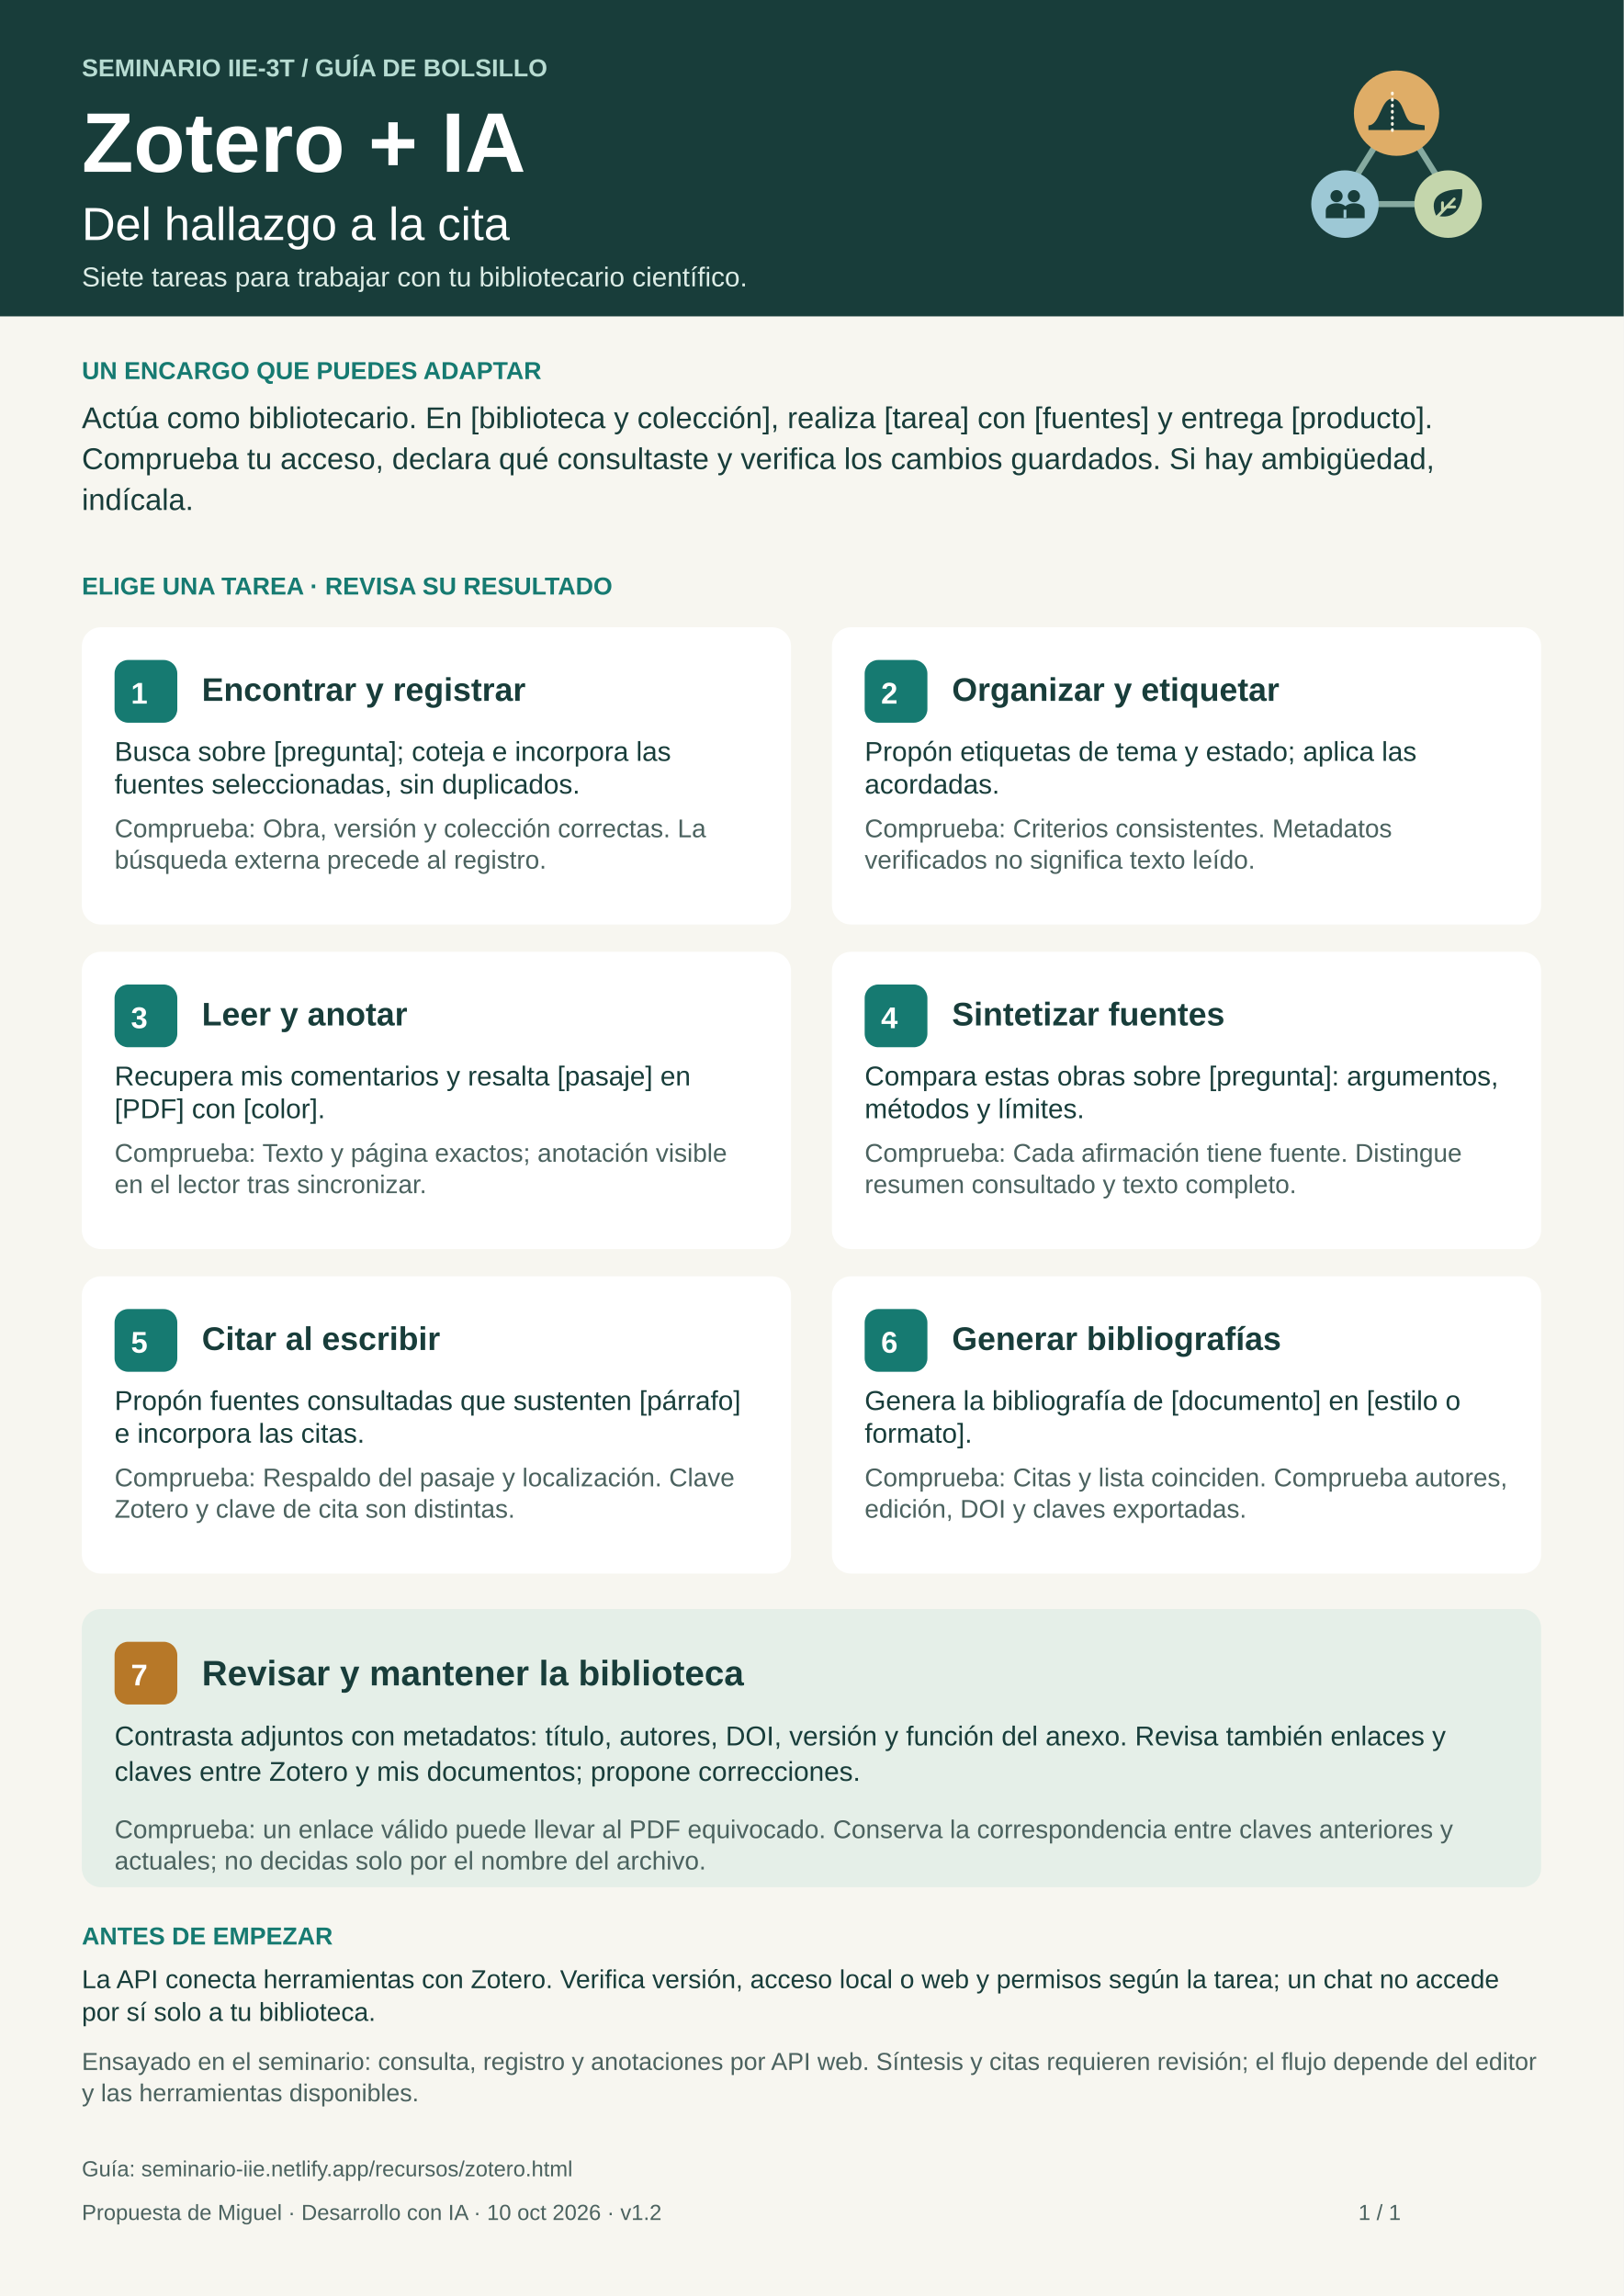
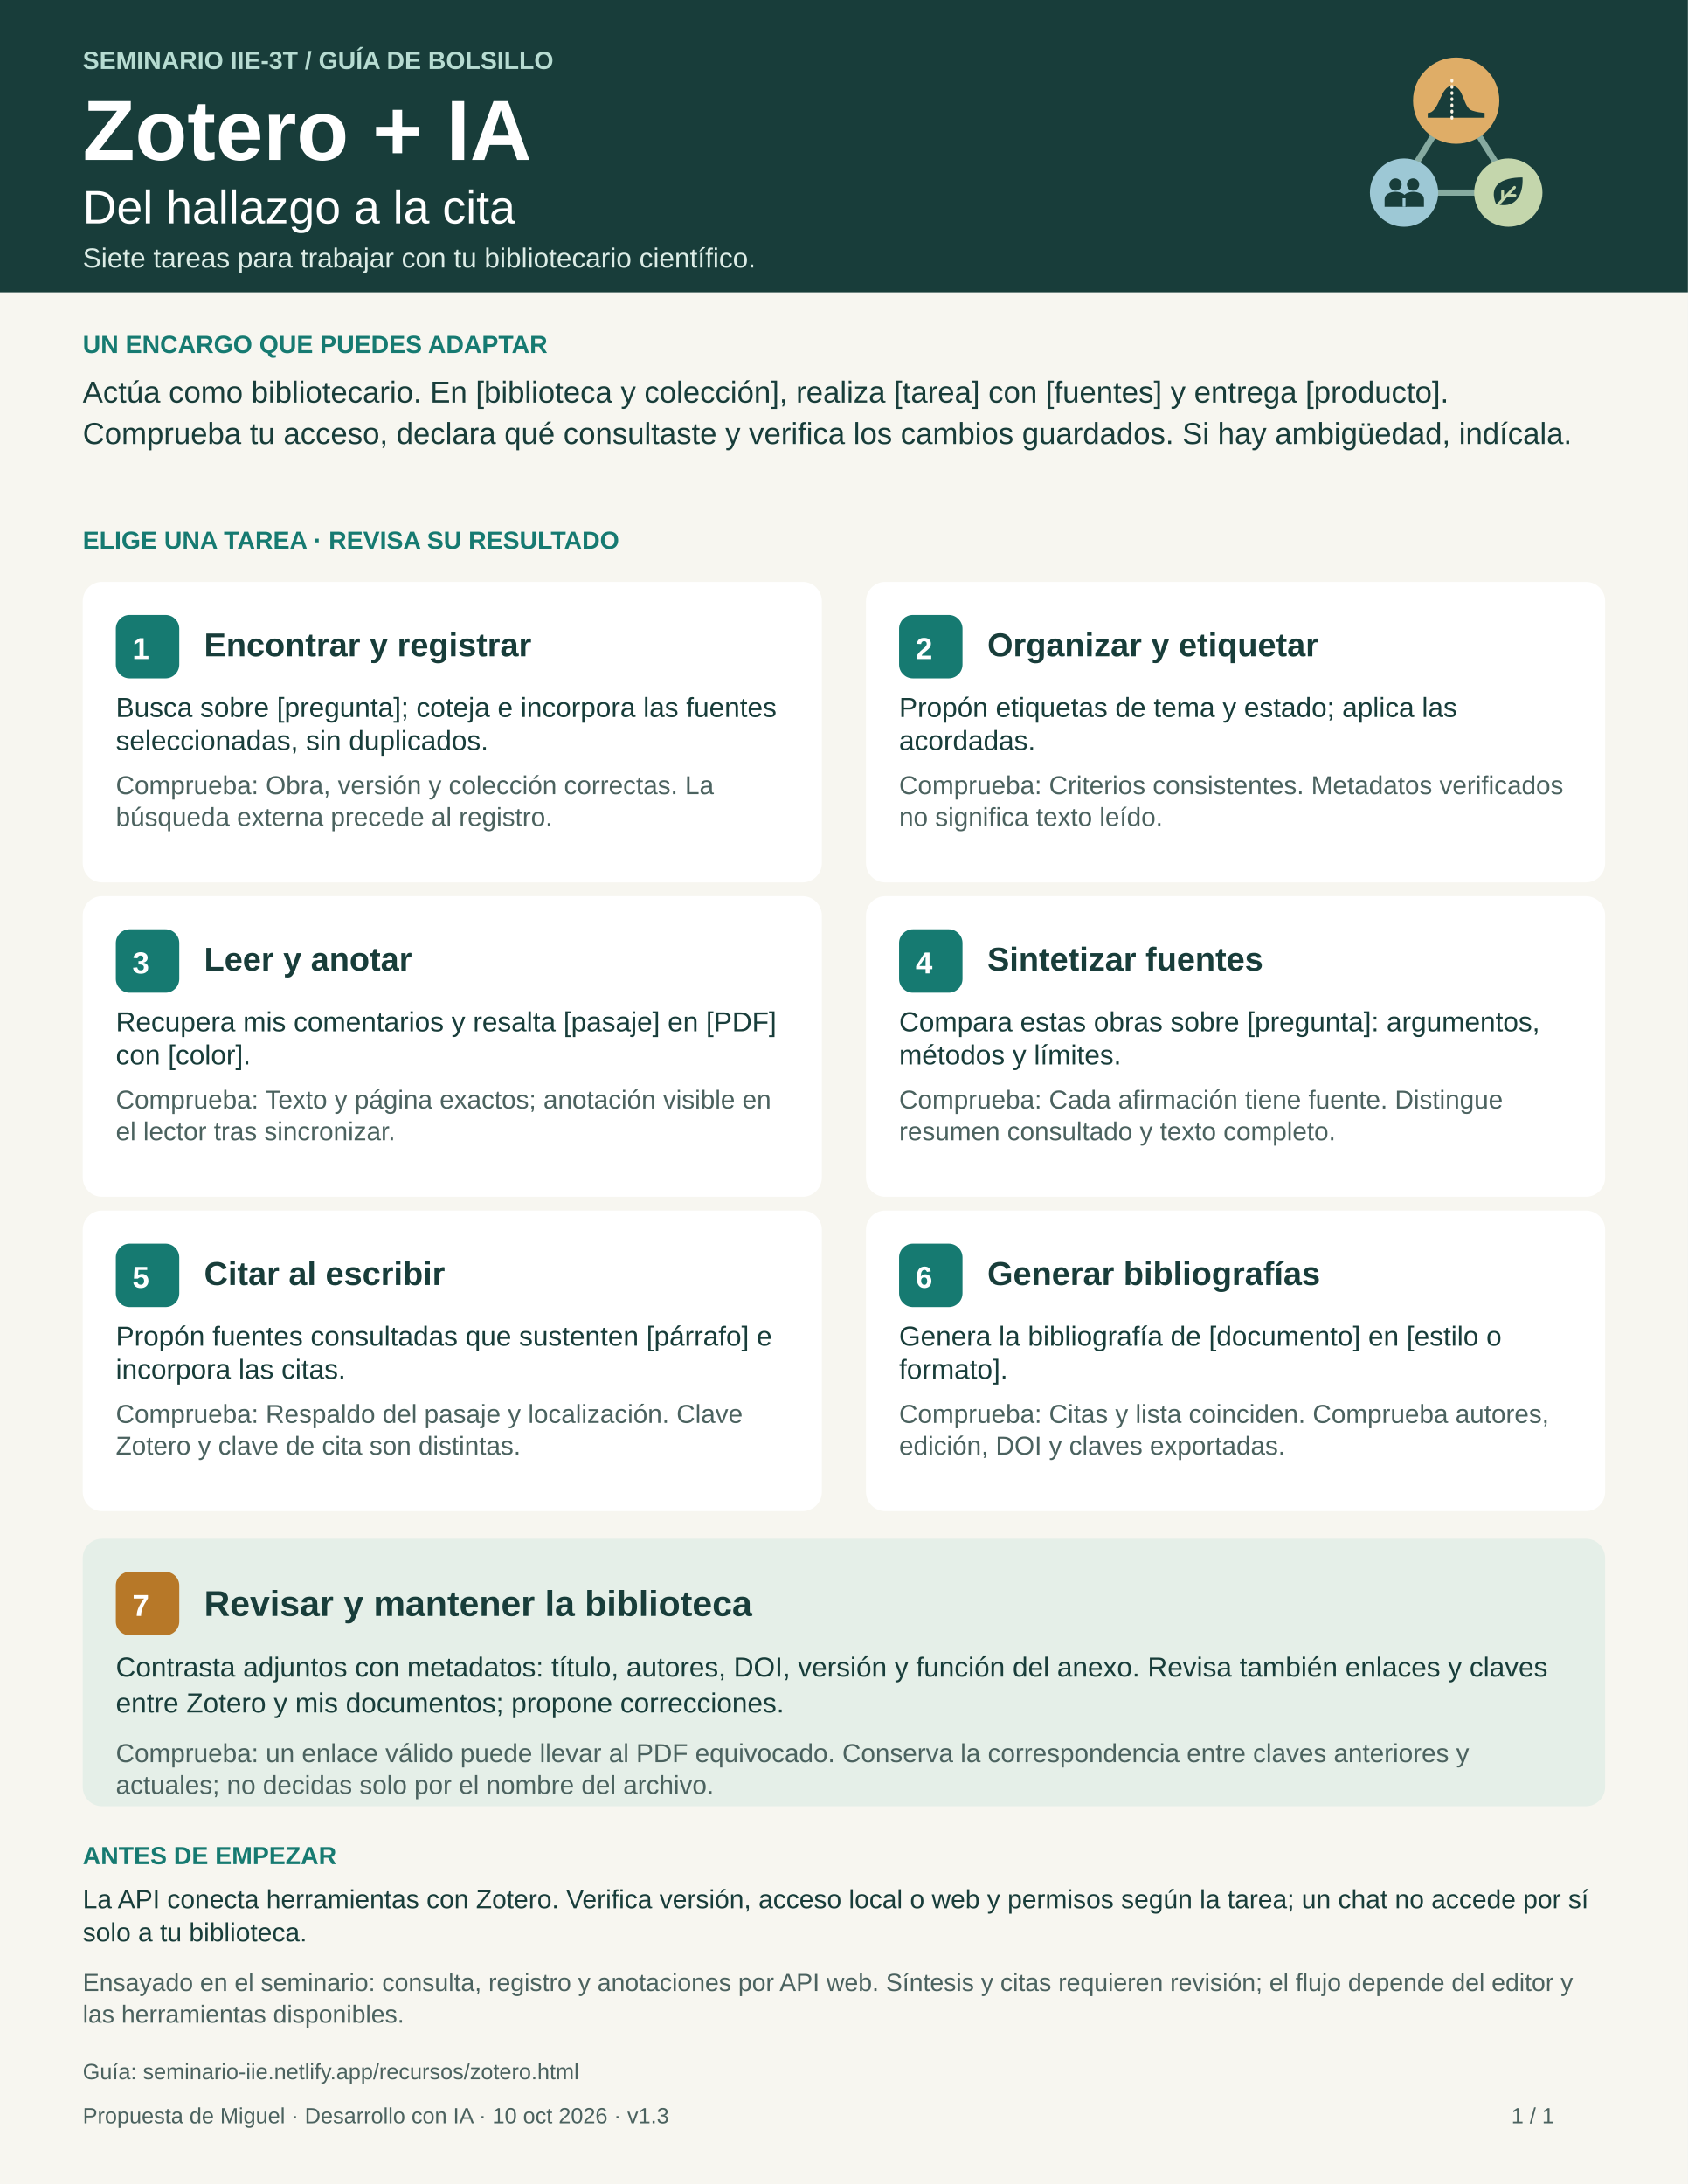
- <svg xmlns="http://www.w3.org/2000/svg" width="210mm" height="297mm" viewBox="0 0 595.276 841.89">
-   <rect x="0" y="0" width="595.276" height="841.89" rx="0" fill="#F7F6F0" />
-   <rect x="0" y="0" width="595.276" height="116" rx="0" fill="#183D3A" />
-   <g transform="translate(468 14) scale(0.171875)">
+ <svg xmlns="http://www.w3.org/2000/svg" width="8.5in" height="11in" viewBox="0 0 612 792">
+   <rect x="0" y="0" width="612" height="792" rx="0" fill="#F7F6F0" />
+   <rect x="0" y="0" width="612" height="106" rx="0" fill="#183D3A" />
+   <g transform="translate(484 9) scale(0.171875)">
    <rect width="512" height="512" rx="112" fill="#183D3A" />
    <g fill="none" stroke="#86AAA0" stroke-width="13" stroke-linecap="round">
      <path d="M211 229 L166 301 M301 229 L346 301 M216 354 H296" />
    </g>
    <circle cx="256" cy="160" r="91" fill="#DFAD67" />
    <path d="M196 186 C221 186 222 129 247 129 C273 129 270 176 290 181 C299 184 307 185 316 186 L316 196 H196 Z" fill="#183D3A" />
    <path d="M247 117 V204" fill="none" stroke="#FFF6E6" stroke-width="6" stroke-linecap="round" stroke-dasharray="2 11" />
    <circle cx="146" cy="354" r="72" fill="#9DC8D5" />
    <g fill="#183D3A">
      <circle cx="128" cy="337" r="13" />
      <circle cx="165" cy="337" r="13" />
      <path d="M105 384 V368 C105 347 151 347 151 368 V384 Z" />
      <path d="M143 384 V368 C143 347 188 347 188 368 V384 Z" />
    </g>
    <path d="M146 366 V384" stroke="#9DC8D5" stroke-width="6" />
    <circle cx="366" cy="354" r="72" fill="#C4D6AC" />
    <path d="M340 378 C324 340 350 322 396 322 C398 363 378 389 340 378 Z" fill="#183D3A" />
    <path d="M338 386 L379 343 M354 369 L354 351 M363 360 L380 360" fill="none" stroke="#C4D6AC" stroke-width="6" stroke-linecap="round" stroke-linejoin="round" />
  </g>
-   <text x="30" y="28" font-family="Arial, Helvetica, sans-serif" font-size="9" font-weight="700" fill="#B7DCD2">SEMINARIO IIE-3T  /  GUÍA DE BOLSILLO</text>
-   <text x="30" y="63" font-family="Arial, Helvetica, sans-serif" font-size="31" font-weight="700" fill="#FFFFFF">Zotero + IA</text>
-   <text x="30" y="88" font-family="Arial, Helvetica, sans-serif" font-size="17" font-weight="400" fill="#FFFFFF">Del hallazgo a la cita</text>
-   <text x="30" y="105" font-family="Arial, Helvetica, sans-serif" font-size="10" font-weight="400" fill="#DCECE6">Siete tareas para trabajar con tu bibliotecario científico.</text>
-   <text x="30" y="139" font-family="Arial, Helvetica, sans-serif" font-size="9" font-weight="700" fill="#167A71">UN ENCARGO QUE PUEDES ADAPTAR</text>
-   <text x="30" y="157" font-family="Arial, Helvetica, sans-serif" font-size="11" font-weight="400" fill="#183D3A">Actúa como bibliotecario. En [biblioteca y colección], realiza [tarea] con [fuentes] y entrega [producto].</text>
-   <text x="30" y="172" font-family="Arial, Helvetica, sans-serif" font-size="11" font-weight="400" fill="#183D3A">Comprueba tu acceso, declara qué consultaste y verifica los cambios guardados. Si hay ambigüedad,</text>
-   <text x="30" y="187" font-family="Arial, Helvetica, sans-serif" font-size="11" font-weight="400" fill="#183D3A">indícala.</text>
-   <text x="30" y="218" font-family="Arial, Helvetica, sans-serif" font-size="9" font-weight="700" fill="#167A71">ELIGE UNA TAREA · REVISA SU RESULTADO</text>
-   <rect x="30" y="230" width="260" height="109" rx="7" fill="#FFFFFF" />
-   <rect x="42" y="242" width="23" height="23" rx="5" fill="#167A71" />
-   <text x="48" y="258" font-family="Arial, Helvetica, sans-serif" font-size="11" font-weight="700" fill="#FFFFFF">1</text>
-   <text x="74" y="257" font-family="Arial, Helvetica, sans-serif" font-size="12" font-weight="700" fill="#183D3A">Encontrar y registrar</text>
-   <text x="42" y="279" font-family="Arial, Helvetica, sans-serif" font-size="10" font-weight="400" fill="#183D3A">Busca sobre [pregunta]; coteja e incorpora las</text>
-   <text x="42" y="291" font-family="Arial, Helvetica, sans-serif" font-size="10" font-weight="400" fill="#183D3A">fuentes seleccionadas, sin duplicados.</text>
-   <text x="42" y="307" font-family="Arial, Helvetica, sans-serif" font-size="9.4" font-weight="400" fill="#4B625F">Comprueba: Obra, versión y colección correctas. La</text>
-   <text x="42" y="318.5" font-family="Arial, Helvetica, sans-serif" font-size="9.4" font-weight="400" fill="#4B625F">búsqueda externa precede al registro.</text>
-   <rect x="305" y="230" width="260" height="109" rx="7" fill="#FFFFFF" />
-   <rect x="317" y="242" width="23" height="23" rx="5" fill="#167A71" />
-   <text x="323" y="258" font-family="Arial, Helvetica, sans-serif" font-size="11" font-weight="700" fill="#FFFFFF">2</text>
-   <text x="349" y="257" font-family="Arial, Helvetica, sans-serif" font-size="12" font-weight="700" fill="#183D3A">Organizar y etiquetar</text>
-   <text x="317" y="279" font-family="Arial, Helvetica, sans-serif" font-size="10" font-weight="400" fill="#183D3A">Propón etiquetas de tema y estado; aplica las</text>
-   <text x="317" y="291" font-family="Arial, Helvetica, sans-serif" font-size="10" font-weight="400" fill="#183D3A">acordadas.</text>
-   <text x="317" y="307" font-family="Arial, Helvetica, sans-serif" font-size="9.4" font-weight="400" fill="#4B625F">Comprueba: Criterios consistentes. Metadatos</text>
-   <text x="317" y="318.5" font-family="Arial, Helvetica, sans-serif" font-size="9.4" font-weight="400" fill="#4B625F">verificados no significa texto leído.</text>
-   <rect x="30" y="349" width="260" height="109" rx="7" fill="#FFFFFF" />
-   <rect x="42" y="361" width="23" height="23" rx="5" fill="#167A71" />
-   <text x="48" y="377" font-family="Arial, Helvetica, sans-serif" font-size="11" font-weight="700" fill="#FFFFFF">3</text>
-   <text x="74" y="376" font-family="Arial, Helvetica, sans-serif" font-size="12" font-weight="700" fill="#183D3A">Leer y anotar</text>
-   <text x="42" y="398" font-family="Arial, Helvetica, sans-serif" font-size="10" font-weight="400" fill="#183D3A">Recupera mis comentarios y resalta [pasaje] en</text>
-   <text x="42" y="410" font-family="Arial, Helvetica, sans-serif" font-size="10" font-weight="400" fill="#183D3A">[PDF] con [color].</text>
-   <text x="42" y="426" font-family="Arial, Helvetica, sans-serif" font-size="9.4" font-weight="400" fill="#4B625F">Comprueba: Texto y página exactos; anotación visible</text>
-   <text x="42" y="437.5" font-family="Arial, Helvetica, sans-serif" font-size="9.4" font-weight="400" fill="#4B625F">en el lector tras sincronizar.</text>
-   <rect x="305" y="349" width="260" height="109" rx="7" fill="#FFFFFF" />
-   <rect x="317" y="361" width="23" height="23" rx="5" fill="#167A71" />
-   <text x="323" y="377" font-family="Arial, Helvetica, sans-serif" font-size="11" font-weight="700" fill="#FFFFFF">4</text>
-   <text x="349" y="376" font-family="Arial, Helvetica, sans-serif" font-size="12" font-weight="700" fill="#183D3A">Sintetizar fuentes</text>
-   <text x="317" y="398" font-family="Arial, Helvetica, sans-serif" font-size="10" font-weight="400" fill="#183D3A">Compara estas obras sobre [pregunta]: argumentos,</text>
-   <text x="317" y="410" font-family="Arial, Helvetica, sans-serif" font-size="10" font-weight="400" fill="#183D3A">métodos y límites.</text>
-   <text x="317" y="426" font-family="Arial, Helvetica, sans-serif" font-size="9.4" font-weight="400" fill="#4B625F">Comprueba: Cada afirmación tiene fuente. Distingue</text>
-   <text x="317" y="437.5" font-family="Arial, Helvetica, sans-serif" font-size="9.4" font-weight="400" fill="#4B625F">resumen consultado y texto completo.</text>
-   <rect x="30" y="468" width="260" height="109" rx="7" fill="#FFFFFF" />
-   <rect x="42" y="480" width="23" height="23" rx="5" fill="#167A71" />
-   <text x="48" y="496" font-family="Arial, Helvetica, sans-serif" font-size="11" font-weight="700" fill="#FFFFFF">5</text>
-   <text x="74" y="495" font-family="Arial, Helvetica, sans-serif" font-size="12" font-weight="700" fill="#183D3A">Citar al escribir</text>
-   <text x="42" y="517" font-family="Arial, Helvetica, sans-serif" font-size="10" font-weight="400" fill="#183D3A">Propón fuentes consultadas que sustenten [párrafo]</text>
-   <text x="42" y="529" font-family="Arial, Helvetica, sans-serif" font-size="10" font-weight="400" fill="#183D3A">e incorpora las citas.</text>
-   <text x="42" y="545" font-family="Arial, Helvetica, sans-serif" font-size="9.4" font-weight="400" fill="#4B625F">Comprueba: Respaldo del pasaje y localización. Clave</text>
-   <text x="42" y="556.5" font-family="Arial, Helvetica, sans-serif" font-size="9.4" font-weight="400" fill="#4B625F">Zotero y clave de cita son distintas.</text>
-   <rect x="305" y="468" width="260" height="109" rx="7" fill="#FFFFFF" />
-   <rect x="317" y="480" width="23" height="23" rx="5" fill="#167A71" />
-   <text x="323" y="496" font-family="Arial, Helvetica, sans-serif" font-size="11" font-weight="700" fill="#FFFFFF">6</text>
-   <text x="349" y="495" font-family="Arial, Helvetica, sans-serif" font-size="12" font-weight="700" fill="#183D3A">Generar bibliografías</text>
-   <text x="317" y="517" font-family="Arial, Helvetica, sans-serif" font-size="10" font-weight="400" fill="#183D3A">Genera la bibliografía de [documento] en [estilo o</text>
-   <text x="317" y="529" font-family="Arial, Helvetica, sans-serif" font-size="10" font-weight="400" fill="#183D3A">formato].</text>
-   <text x="317" y="545" font-family="Arial, Helvetica, sans-serif" font-size="9.4" font-weight="400" fill="#4B625F">Comprueba: Citas y lista coinciden. Comprueba autores,</text>
-   <text x="317" y="556.5" font-family="Arial, Helvetica, sans-serif" font-size="9.4" font-weight="400" fill="#4B625F">edición, DOI y claves exportadas.</text>
-   <rect x="30" y="590" width="535" height="102" rx="7" fill="#E5EFE8" />
-   <rect x="42" y="602" width="23" height="23" rx="5" fill="#B77828" />
-   <text x="48" y="618" font-family="Arial, Helvetica, sans-serif" font-size="11" font-weight="700" fill="#FFFFFF">7</text>
-   <text x="74" y="618" font-family="Arial, Helvetica, sans-serif" font-size="13" font-weight="700" fill="#183D3A">Revisar y mantener la biblioteca</text>
-   <text x="42" y="640" font-family="Arial, Helvetica, sans-serif" font-size="10" font-weight="400" fill="#183D3A">Contrasta adjuntos con metadatos: título, autores, DOI, versión y función del anexo. Revisa también enlaces y</text>
-   <text x="42" y="653" font-family="Arial, Helvetica, sans-serif" font-size="10" font-weight="400" fill="#183D3A">claves entre Zotero y mis documentos; propone correcciones.</text>
-   <text x="42" y="674" font-family="Arial, Helvetica, sans-serif" font-size="9.4" font-weight="400" fill="#4B625F">Comprueba: un enlace válido puede llevar al PDF equivocado. Conserva la correspondencia entre claves anteriores y</text>
-   <text x="42" y="685.5" font-family="Arial, Helvetica, sans-serif" font-size="9.4" font-weight="400" fill="#4B625F">actuales; no decidas solo por el nombre del archivo.</text>
-   <text x="30" y="713" font-family="Arial, Helvetica, sans-serif" font-size="9" font-weight="700" fill="#167A71">ANTES DE EMPEZAR</text>
-   <text x="30" y="729" font-family="Arial, Helvetica, sans-serif" font-size="9.5" font-weight="400" fill="#183D3A">La API conecta herramientas con Zotero. Verifica versión, acceso local o web y permisos según la tarea; un chat no accede</text>
-   <text x="30" y="741" font-family="Arial, Helvetica, sans-serif" font-size="9.5" font-weight="400" fill="#183D3A">por sí solo a tu biblioteca.</text>
-   <text x="30" y="759" font-family="Arial, Helvetica, sans-serif" font-size="9" font-weight="400" fill="#4B625F">Ensayado en el seminario: consulta, registro y anotaciones por API web. Síntesis y citas requieren revisión; el flujo depende del editor</text>
-   <text x="30" y="770.5" font-family="Arial, Helvetica, sans-serif" font-size="9" font-weight="400" fill="#4B625F">y las herramientas disponibles.</text>
+   <text x="30" y="25" font-family="Arial, Helvetica, sans-serif" font-size="9" font-weight="700" fill="#B7DCD2">SEMINARIO IIE-3T  /  GUÍA DE BOLSILLO</text>
+   <text x="30" y="58" font-family="Arial, Helvetica, sans-serif" font-size="31" font-weight="700" fill="#FFFFFF">Zotero + IA</text>
+   <text x="30" y="81" font-family="Arial, Helvetica, sans-serif" font-size="17" font-weight="400" fill="#FFFFFF">Del hallazgo a la cita</text>
+   <text x="30" y="97" font-family="Arial, Helvetica, sans-serif" font-size="10" font-weight="400" fill="#DCECE6">Siete tareas para trabajar con tu bibliotecario científico.</text>
+   <text x="30" y="128" font-family="Arial, Helvetica, sans-serif" font-size="9" font-weight="700" fill="#167A71">UN ENCARGO QUE PUEDES ADAPTAR</text>
+   <text x="30" y="146" font-family="Arial, Helvetica, sans-serif" font-size="11" font-weight="400" fill="#183D3A">Actúa como bibliotecario. En [biblioteca y colección], realiza [tarea] con [fuentes] y entrega [producto].</text>
+   <text x="30" y="161" font-family="Arial, Helvetica, sans-serif" font-size="11" font-weight="400" fill="#183D3A">Comprueba tu acceso, declara qué consultaste y verifica los cambios guardados. Si hay ambigüedad, indícala.</text>
+   <text x="30" y="199" font-family="Arial, Helvetica, sans-serif" font-size="9" font-weight="700" fill="#167A71">ELIGE UNA TAREA · REVISA SU RESULTADO</text>
+   <rect x="30" y="211" width="268" height="109" rx="7" fill="#FFFFFF" />
+   <rect x="42" y="223" width="23" height="23" rx="5" fill="#167A71" />
+   <text x="48" y="239" font-family="Arial, Helvetica, sans-serif" font-size="11" font-weight="700" fill="#FFFFFF">1</text>
+   <text x="74" y="238" font-family="Arial, Helvetica, sans-serif" font-size="12" font-weight="700" fill="#183D3A">Encontrar y registrar</text>
+   <text x="42" y="260" font-family="Arial, Helvetica, sans-serif" font-size="10" font-weight="400" fill="#183D3A">Busca sobre [pregunta]; coteja e incorpora las fuentes</text>
+   <text x="42" y="272" font-family="Arial, Helvetica, sans-serif" font-size="10" font-weight="400" fill="#183D3A">seleccionadas, sin duplicados.</text>
+   <text x="42" y="288" font-family="Arial, Helvetica, sans-serif" font-size="9.4" font-weight="400" fill="#4B625F">Comprueba: Obra, versión y colección correctas. La</text>
+   <text x="42" y="299.5" font-family="Arial, Helvetica, sans-serif" font-size="9.4" font-weight="400" fill="#4B625F">búsqueda externa precede al registro.</text>
+   <rect x="314" y="211" width="268" height="109" rx="7" fill="#FFFFFF" />
+   <rect x="326" y="223" width="23" height="23" rx="5" fill="#167A71" />
+   <text x="332" y="239" font-family="Arial, Helvetica, sans-serif" font-size="11" font-weight="700" fill="#FFFFFF">2</text>
+   <text x="358" y="238" font-family="Arial, Helvetica, sans-serif" font-size="12" font-weight="700" fill="#183D3A">Organizar y etiquetar</text>
+   <text x="326" y="260" font-family="Arial, Helvetica, sans-serif" font-size="10" font-weight="400" fill="#183D3A">Propón etiquetas de tema y estado; aplica las</text>
+   <text x="326" y="272" font-family="Arial, Helvetica, sans-serif" font-size="10" font-weight="400" fill="#183D3A">acordadas.</text>
+   <text x="326" y="288" font-family="Arial, Helvetica, sans-serif" font-size="9.4" font-weight="400" fill="#4B625F">Comprueba: Criterios consistentes. Metadatos verificados</text>
+   <text x="326" y="299.5" font-family="Arial, Helvetica, sans-serif" font-size="9.4" font-weight="400" fill="#4B625F">no significa texto leído.</text>
+   <rect x="30" y="325" width="268" height="109" rx="7" fill="#FFFFFF" />
+   <rect x="42" y="337" width="23" height="23" rx="5" fill="#167A71" />
+   <text x="48" y="353" font-family="Arial, Helvetica, sans-serif" font-size="11" font-weight="700" fill="#FFFFFF">3</text>
+   <text x="74" y="352" font-family="Arial, Helvetica, sans-serif" font-size="12" font-weight="700" fill="#183D3A">Leer y anotar</text>
+   <text x="42" y="374" font-family="Arial, Helvetica, sans-serif" font-size="10" font-weight="400" fill="#183D3A">Recupera mis comentarios y resalta [pasaje] en [PDF]</text>
+   <text x="42" y="386" font-family="Arial, Helvetica, sans-serif" font-size="10" font-weight="400" fill="#183D3A">con [color].</text>
+   <text x="42" y="402" font-family="Arial, Helvetica, sans-serif" font-size="9.4" font-weight="400" fill="#4B625F">Comprueba: Texto y página exactos; anotación visible en</text>
+   <text x="42" y="413.5" font-family="Arial, Helvetica, sans-serif" font-size="9.4" font-weight="400" fill="#4B625F">el lector tras sincronizar.</text>
+   <rect x="314" y="325" width="268" height="109" rx="7" fill="#FFFFFF" />
+   <rect x="326" y="337" width="23" height="23" rx="5" fill="#167A71" />
+   <text x="332" y="353" font-family="Arial, Helvetica, sans-serif" font-size="11" font-weight="700" fill="#FFFFFF">4</text>
+   <text x="358" y="352" font-family="Arial, Helvetica, sans-serif" font-size="12" font-weight="700" fill="#183D3A">Sintetizar fuentes</text>
+   <text x="326" y="374" font-family="Arial, Helvetica, sans-serif" font-size="10" font-weight="400" fill="#183D3A">Compara estas obras sobre [pregunta]: argumentos,</text>
+   <text x="326" y="386" font-family="Arial, Helvetica, sans-serif" font-size="10" font-weight="400" fill="#183D3A">métodos y límites.</text>
+   <text x="326" y="402" font-family="Arial, Helvetica, sans-serif" font-size="9.4" font-weight="400" fill="#4B625F">Comprueba: Cada afirmación tiene fuente. Distingue</text>
+   <text x="326" y="413.5" font-family="Arial, Helvetica, sans-serif" font-size="9.4" font-weight="400" fill="#4B625F">resumen consultado y texto completo.</text>
+   <rect x="30" y="439" width="268" height="109" rx="7" fill="#FFFFFF" />
+   <rect x="42" y="451" width="23" height="23" rx="5" fill="#167A71" />
+   <text x="48" y="467" font-family="Arial, Helvetica, sans-serif" font-size="11" font-weight="700" fill="#FFFFFF">5</text>
+   <text x="74" y="466" font-family="Arial, Helvetica, sans-serif" font-size="12" font-weight="700" fill="#183D3A">Citar al escribir</text>
+   <text x="42" y="488" font-family="Arial, Helvetica, sans-serif" font-size="10" font-weight="400" fill="#183D3A">Propón fuentes consultadas que sustenten [párrafo] e</text>
+   <text x="42" y="500" font-family="Arial, Helvetica, sans-serif" font-size="10" font-weight="400" fill="#183D3A">incorpora las citas.</text>
+   <text x="42" y="516" font-family="Arial, Helvetica, sans-serif" font-size="9.4" font-weight="400" fill="#4B625F">Comprueba: Respaldo del pasaje y localización. Clave</text>
+   <text x="42" y="527.5" font-family="Arial, Helvetica, sans-serif" font-size="9.4" font-weight="400" fill="#4B625F">Zotero y clave de cita son distintas.</text>
+   <rect x="314" y="439" width="268" height="109" rx="7" fill="#FFFFFF" />
+   <rect x="326" y="451" width="23" height="23" rx="5" fill="#167A71" />
+   <text x="332" y="467" font-family="Arial, Helvetica, sans-serif" font-size="11" font-weight="700" fill="#FFFFFF">6</text>
+   <text x="358" y="466" font-family="Arial, Helvetica, sans-serif" font-size="12" font-weight="700" fill="#183D3A">Generar bibliografías</text>
+   <text x="326" y="488" font-family="Arial, Helvetica, sans-serif" font-size="10" font-weight="400" fill="#183D3A">Genera la bibliografía de [documento] en [estilo o</text>
+   <text x="326" y="500" font-family="Arial, Helvetica, sans-serif" font-size="10" font-weight="400" fill="#183D3A">formato].</text>
+   <text x="326" y="516" font-family="Arial, Helvetica, sans-serif" font-size="9.4" font-weight="400" fill="#4B625F">Comprueba: Citas y lista coinciden. Comprueba autores,</text>
+   <text x="326" y="527.5" font-family="Arial, Helvetica, sans-serif" font-size="9.4" font-weight="400" fill="#4B625F">edición, DOI y claves exportadas.</text>
+   <rect x="30" y="558" width="552" height="97" rx="7" fill="#E5EFE8" />
+   <rect x="42" y="570" width="23" height="23" rx="5" fill="#B77828" />
+   <text x="48" y="586" font-family="Arial, Helvetica, sans-serif" font-size="11" font-weight="700" fill="#FFFFFF">7</text>
+   <text x="74" y="586" font-family="Arial, Helvetica, sans-serif" font-size="13" font-weight="700" fill="#183D3A">Revisar y mantener la biblioteca</text>
+   <text x="42" y="608" font-family="Arial, Helvetica, sans-serif" font-size="10" font-weight="400" fill="#183D3A">Contrasta adjuntos con metadatos: título, autores, DOI, versión y función del anexo. Revisa también enlaces y claves</text>
+   <text x="42" y="621" font-family="Arial, Helvetica, sans-serif" font-size="10" font-weight="400" fill="#183D3A">entre Zotero y mis documentos; propone correcciones.</text>
+   <text x="42" y="639" font-family="Arial, Helvetica, sans-serif" font-size="9.4" font-weight="400" fill="#4B625F">Comprueba: un enlace válido puede llevar al PDF equivocado. Conserva la correspondencia entre claves anteriores y</text>
+   <text x="42" y="650.5" font-family="Arial, Helvetica, sans-serif" font-size="9.4" font-weight="400" fill="#4B625F">actuales; no decidas solo por el nombre del archivo.</text>
+   <text x="30" y="676" font-family="Arial, Helvetica, sans-serif" font-size="9" font-weight="700" fill="#167A71">ANTES DE EMPEZAR</text>
+   <text x="30" y="692" font-family="Arial, Helvetica, sans-serif" font-size="9.5" font-weight="400" fill="#183D3A">La API conecta herramientas con Zotero. Verifica versión, acceso local o web y permisos según la tarea; un chat no accede por sí</text>
+   <text x="30" y="704" font-family="Arial, Helvetica, sans-serif" font-size="9.5" font-weight="400" fill="#183D3A">solo a tu biblioteca.</text>
+   <text x="30" y="722" font-family="Arial, Helvetica, sans-serif" font-size="9" font-weight="400" fill="#4B625F">Ensayado en el seminario: consulta, registro y anotaciones por API web. Síntesis y citas requieren revisión; el flujo depende del editor y</text>
+   <text x="30" y="733.5" font-family="Arial, Helvetica, sans-serif" font-size="9" font-weight="400" fill="#4B625F">las herramientas disponibles.</text>
  <a href="https://seminario-iie.netlify.app/recursos/zotero.html#ficha-de-consulta">
-     <text x="30" y="798" font-family="Arial, Helvetica, sans-serif" font-size="8" font-weight="400" fill="#4B625F">Guía: seminario-iie.netlify.app/recursos/zotero.html</text>
+     <text x="30" y="754" font-family="Arial, Helvetica, sans-serif" font-size="8" font-weight="400" fill="#4B625F">Guía: seminario-iie.netlify.app/recursos/zotero.html</text>
  </a>
-   <text x="30" y="814" font-family="Arial, Helvetica, sans-serif" font-size="8" font-weight="400" fill="#4B625F">Propuesta de Miguel · Desarrollo con IA · 10 oct 2026 · v1.2</text>
-   <text x="498" y="814" font-family="Arial, Helvetica, sans-serif" font-size="8" font-weight="400" fill="#4B625F">1 / 1</text>
+   <text x="30" y="770" font-family="Arial, Helvetica, sans-serif" font-size="8" font-weight="400" fill="#4B625F">Propuesta de Miguel · Desarrollo con IA · 10 oct 2026 · v1.3</text>
+   <text x="548" y="770" font-family="Arial, Helvetica, sans-serif" font-size="8" font-weight="400" fill="#4B625F">1 / 1</text>
</svg>
